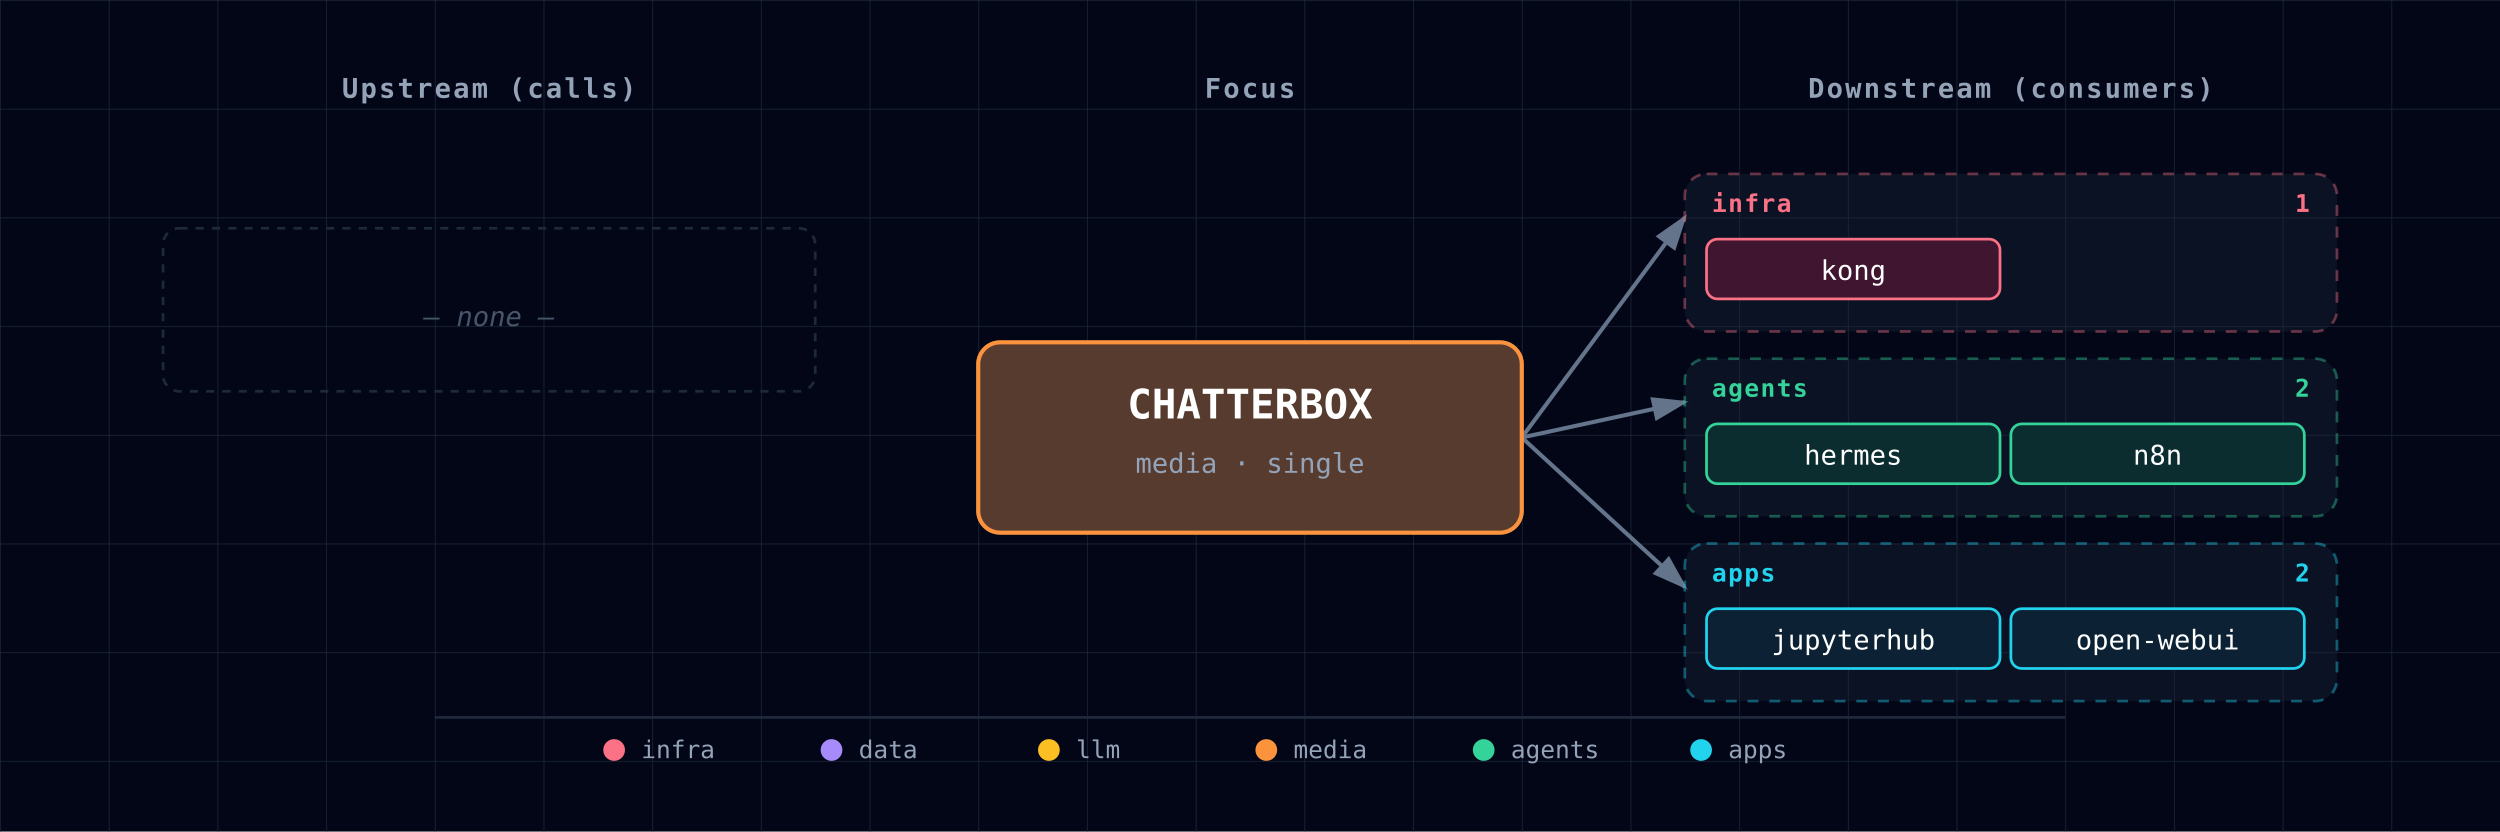
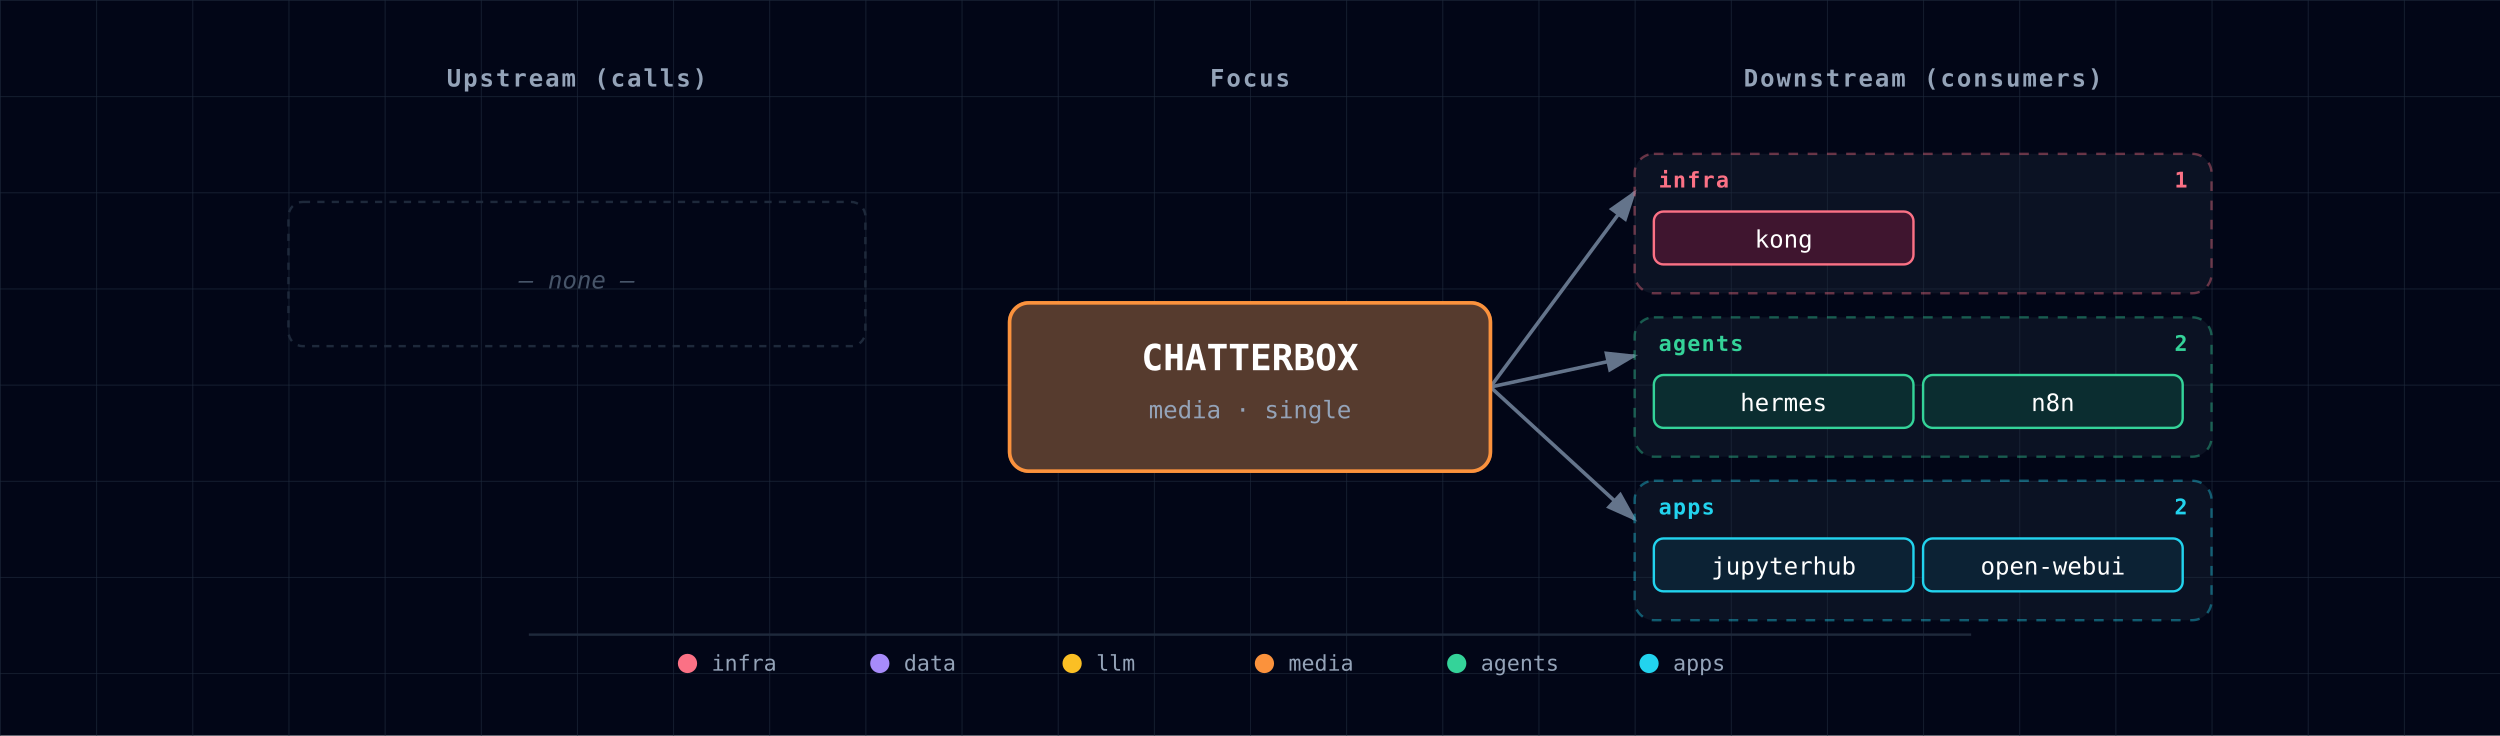
- <svg xmlns="http://www.w3.org/2000/svg" viewBox="0 0 920 306" font-family="'JetBrains Mono', 'Fira Code', Menlo, Consolas, monospace">
+ <svg xmlns="http://www.w3.org/2000/svg" viewBox="0 0 1040 306" font-family="'JetBrains Mono', 'Fira Code', Menlo, Consolas, monospace">
  <defs>
    <pattern id="grid" width="40" height="40" patternUnits="userSpaceOnUse">
      <path d="M 40 0 L 0 0 0 40" fill="none" stroke="#1e293b" stroke-width="0.5" />
    </pattern>
    <marker id="arrowhead" markerWidth="9" markerHeight="6" refX="8" refY="3" orient="auto">
      <polygon points="0 0, 9 3, 0 6" fill="#64748b" />
    </marker>
    <filter id="focus-glow" x="-50%" y="-50%" width="200%" height="200%">
      <feGaussianBlur in="SourceAlpha" stdDeviation="6" />
      <feFlood flood-color="#fb923c" flood-opacity="0.6" />
      <feComposite in2="SourceAlpha" operator="in" />
      <feMerge>
        <feMergeNode />
        <feMergeNode in="SourceGraphic" />
      </feMerge>
    </filter>
  </defs>
-   <rect width="920" height="306" fill="#020617" />
-   <rect width="920" height="306" fill="url(#grid)" />
-   <text x="180" y="36" fill="#94a3b8" font-size="10" font-weight="600" text-anchor="middle" letter-spacing="0.08em">Upstream (calls)</text>
-   <text x="460" y="36" fill="#94a3b8" font-size="10" font-weight="600" text-anchor="middle" letter-spacing="0.08em">Focus</text>
-   <text x="740" y="36" fill="#94a3b8" font-size="10" font-weight="600" text-anchor="middle" letter-spacing="0.08em">Downstream (consumers)</text>
-   <line x1="560" y1="161" x2="620" y2="80" stroke="#64748b" stroke-width="1.5" marker-end="url(#arrowhead)" />
-   <line x1="560" y1="161" x2="620" y2="148" stroke="#64748b" stroke-width="1.5" marker-end="url(#arrowhead)" />
-   <line x1="560" y1="161" x2="620" y2="216" stroke="#64748b" stroke-width="1.5" marker-end="url(#arrowhead)" />
+   <rect width="1040" height="306" fill="#020617" />
+   <rect width="1040" height="306" fill="url(#grid)" />
+   <text x="240" y="36" fill="#94a3b8" font-size="10" font-weight="600" text-anchor="middle" letter-spacing="0.08em">Upstream (calls)</text>
+   <text x="520" y="36" fill="#94a3b8" font-size="10" font-weight="600" text-anchor="middle" letter-spacing="0.08em">Focus</text>
+   <text x="800" y="36" fill="#94a3b8" font-size="10" font-weight="600" text-anchor="middle" letter-spacing="0.08em">Downstream (consumers)</text>
+   <line x1="620" y1="161" x2="680" y2="80" stroke="#64748b" stroke-width="1.5" marker-end="url(#arrowhead)" />
+   <line x1="620" y1="161" x2="680" y2="148" stroke="#64748b" stroke-width="1.5" marker-end="url(#arrowhead)" />
+   <line x1="620" y1="161" x2="680" y2="216" stroke="#64748b" stroke-width="1.5" marker-end="url(#arrowhead)" />
  <g>
-     <rect x="60" y="84" width="240" height="60" rx="6" fill="none" stroke="#1e293b" stroke-width="1" stroke-dasharray="3,3" />
-     <text x="180" y="120" fill="#475569" font-size="10" font-style="italic" text-anchor="middle">— none —</text>
+     <rect x="120" y="84" width="240" height="60" rx="6" fill="none" stroke="#1e293b" stroke-width="1" stroke-dasharray="3,3" />
+     <text x="240" y="120" fill="#475569" font-size="10" font-style="italic" text-anchor="middle">— none —</text>
  </g>
  <g>
    <g class="cluster">
-       <rect x="620" y="64" width="240" height="58" rx="8" fill="rgba(30,41,59,0.35)" stroke="#fb7185" stroke-width="1" stroke-dasharray="4,4" stroke-opacity="0.4" />
-       <text x="630" y="78" fill="#fb7185" font-size="9" font-weight="700" text-anchor="start" style="letter-spacing:0.06em;text-transform:uppercase;">infra</text>
-       <text x="850" y="78" fill="#fb7185" font-size="9" font-weight="600" text-anchor="end">1</text>
+       <rect x="680" y="64" width="240" height="58" rx="8" fill="rgba(30,41,59,0.35)" stroke="#fb7185" stroke-width="1" stroke-dasharray="4,4" stroke-opacity="0.4" />
+       <text x="690" y="78" fill="#fb7185" font-size="9" font-weight="700" text-anchor="start" style="letter-spacing:0.06em;text-transform:uppercase;">infra</text>
+       <text x="910" y="78" fill="#fb7185" font-size="9" font-weight="600" text-anchor="end">1</text>
    </g>
    <g>
-       <rect x="628" y="88" width="108" height="22" rx="4" fill="#0f172a" />
-       <rect x="628" y="88" width="108" height="22" rx="4" fill="rgba(136, 19, 55, 0.4)" stroke="#fb7185" stroke-width="1" />
-       <text x="682" y="103" fill="white" font-size="10" text-anchor="middle">kong</text>
+       <rect x="688" y="88" width="108" height="22" rx="4" fill="#0f172a" />
+       <rect x="688" y="88" width="108" height="22" rx="4" fill="rgba(136, 19, 55, 0.4)" stroke="#fb7185" stroke-width="1" />
+       <text x="742" y="103" fill="white" font-size="10" text-anchor="middle">kong</text>
    </g>
    <g class="cluster">
-       <rect x="620" y="132" width="240" height="58" rx="8" fill="rgba(30,41,59,0.35)" stroke="#34d399" stroke-width="1" stroke-dasharray="4,4" stroke-opacity="0.4" />
-       <text x="630" y="146" fill="#34d399" font-size="9" font-weight="700" text-anchor="start" style="letter-spacing:0.06em;text-transform:uppercase;">agents</text>
-       <text x="850" y="146" fill="#34d399" font-size="9" font-weight="600" text-anchor="end">2</text>
+       <rect x="680" y="132" width="240" height="58" rx="8" fill="rgba(30,41,59,0.35)" stroke="#34d399" stroke-width="1" stroke-dasharray="4,4" stroke-opacity="0.4" />
+       <text x="690" y="146" fill="#34d399" font-size="9" font-weight="700" text-anchor="start" style="letter-spacing:0.06em;text-transform:uppercase;">agents</text>
+       <text x="910" y="146" fill="#34d399" font-size="9" font-weight="600" text-anchor="end">2</text>
    </g>
    <g>
-       <rect x="628" y="156" width="108" height="22" rx="4" fill="#0f172a" />
-       <rect x="628" y="156" width="108" height="22" rx="4" fill="rgba(6, 78, 59, 0.4)" stroke="#34d399" stroke-width="1" />
-       <text x="682" y="171" fill="white" font-size="10" text-anchor="middle">hermes</text>
+       <rect x="688" y="156" width="108" height="22" rx="4" fill="#0f172a" />
+       <rect x="688" y="156" width="108" height="22" rx="4" fill="rgba(6, 78, 59, 0.4)" stroke="#34d399" stroke-width="1" />
+       <text x="742" y="171" fill="white" font-size="10" text-anchor="middle">hermes</text>
    </g>
    <g>
-       <rect x="740" y="156" width="108" height="22" rx="4" fill="#0f172a" />
-       <rect x="740" y="156" width="108" height="22" rx="4" fill="rgba(6, 78, 59, 0.4)" stroke="#34d399" stroke-width="1" />
-       <text x="794" y="171" fill="white" font-size="10" text-anchor="middle">n8n</text>
+       <rect x="800" y="156" width="108" height="22" rx="4" fill="#0f172a" />
+       <rect x="800" y="156" width="108" height="22" rx="4" fill="rgba(6, 78, 59, 0.4)" stroke="#34d399" stroke-width="1" />
+       <text x="854" y="171" fill="white" font-size="10" text-anchor="middle">n8n</text>
    </g>
    <g class="cluster">
-       <rect x="620" y="200" width="240" height="58" rx="8" fill="rgba(30,41,59,0.35)" stroke="#22d3ee" stroke-width="1" stroke-dasharray="4,4" stroke-opacity="0.4" />
-       <text x="630" y="214" fill="#22d3ee" font-size="9" font-weight="700" text-anchor="start" style="letter-spacing:0.06em;text-transform:uppercase;">apps</text>
-       <text x="850" y="214" fill="#22d3ee" font-size="9" font-weight="600" text-anchor="end">2</text>
+       <rect x="680" y="200" width="240" height="58" rx="8" fill="rgba(30,41,59,0.35)" stroke="#22d3ee" stroke-width="1" stroke-dasharray="4,4" stroke-opacity="0.4" />
+       <text x="690" y="214" fill="#22d3ee" font-size="9" font-weight="700" text-anchor="start" style="letter-spacing:0.06em;text-transform:uppercase;">apps</text>
+       <text x="910" y="214" fill="#22d3ee" font-size="9" font-weight="600" text-anchor="end">2</text>
    </g>
    <g>
-       <rect x="628" y="224" width="108" height="22" rx="4" fill="#0f172a" />
-       <rect x="628" y="224" width="108" height="22" rx="4" fill="rgba(8, 51, 68, 0.4)" stroke="#22d3ee" stroke-width="1" />
-       <text x="682" y="239" fill="white" font-size="10" text-anchor="middle">jupyterhub</text>
+       <rect x="688" y="224" width="108" height="22" rx="4" fill="#0f172a" />
+       <rect x="688" y="224" width="108" height="22" rx="4" fill="rgba(8, 51, 68, 0.4)" stroke="#22d3ee" stroke-width="1" />
+       <text x="742" y="239" fill="white" font-size="10" text-anchor="middle">jupyterhub</text>
    </g>
    <g>
-       <rect x="740" y="224" width="108" height="22" rx="4" fill="#0f172a" />
-       <rect x="740" y="224" width="108" height="22" rx="4" fill="rgba(8, 51, 68, 0.4)" stroke="#22d3ee" stroke-width="1" />
-       <text x="794" y="239" fill="white" font-size="10" text-anchor="middle">open-webui</text>
+       <rect x="800" y="224" width="108" height="22" rx="4" fill="#0f172a" />
+       <rect x="800" y="224" width="108" height="22" rx="4" fill="rgba(8, 51, 68, 0.4)" stroke="#22d3ee" stroke-width="1" />
+       <text x="854" y="239" fill="white" font-size="10" text-anchor="middle">open-webui</text>
    </g>
  </g>
  <g class="focus" filter="url(#focus-glow)">
-     <rect x="360" y="126" width="200" height="70" rx="8" fill="#0f172a" />
-     <rect x="360" y="126" width="200" height="70" rx="8" fill="rgba(251, 146, 60, 0.3)" stroke="#fb923c" stroke-width="1.5" />
-     <text x="460" y="154" fill="white" font-size="15" font-weight="700" text-anchor="middle">CHATTERBOX</text>
-     <text x="460" y="174" fill="#94a3b8" font-size="10" text-anchor="middle">media · single</text>
+     <rect x="420" y="126" width="200" height="70" rx="8" fill="#0f172a" />
+     <rect x="420" y="126" width="200" height="70" rx="8" fill="rgba(251, 146, 60, 0.3)" stroke="#fb923c" stroke-width="1.5" />
+     <text x="520" y="154" fill="white" font-size="15" font-weight="700" text-anchor="middle">CHATTERBOX</text>
+     <text x="520" y="174" fill="#94a3b8" font-size="10" text-anchor="middle">media · single</text>
  </g>
  <g class="legend">
-     <line x1="160" y1="264" x2="760" y2="264" stroke="#1e293b" stroke-width="1" />
-     <circle cx="226" cy="276" r="4" fill="#fb7185" />
-     <text x="236" y="279" fill="#94a3b8" font-size="9" font-weight="400" text-anchor="start">infra</text>
-     <circle cx="306" cy="276" r="4" fill="#a78bfa" />
-     <text x="316" y="279" fill="#94a3b8" font-size="9" font-weight="400" text-anchor="start">data</text>
-     <circle cx="386" cy="276" r="4" fill="#fbbf24" />
-     <text x="396" y="279" fill="#94a3b8" font-size="9" font-weight="400" text-anchor="start">llm</text>
-     <circle cx="466" cy="276" r="4" fill="#fb923c" />
-     <text x="476" y="279" fill="#94a3b8" font-size="9" font-weight="400" text-anchor="start">media</text>
-     <circle cx="546" cy="276" r="4" fill="#34d399" />
-     <text x="556" y="279" fill="#94a3b8" font-size="9" font-weight="400" text-anchor="start">agents</text>
-     <circle cx="626" cy="276" r="4" fill="#22d3ee" />
-     <text x="636" y="279" fill="#94a3b8" font-size="9" font-weight="400" text-anchor="start">apps</text>
+     <line x1="220" y1="264" x2="820" y2="264" stroke="#1e293b" stroke-width="1" />
+     <circle cx="286" cy="276" r="4" fill="#fb7185" />
+     <text x="296" y="279" fill="#94a3b8" font-size="9" font-weight="400" text-anchor="start">infra</text>
+     <circle cx="366" cy="276" r="4" fill="#a78bfa" />
+     <text x="376" y="279" fill="#94a3b8" font-size="9" font-weight="400" text-anchor="start">data</text>
+     <circle cx="446" cy="276" r="4" fill="#fbbf24" />
+     <text x="456" y="279" fill="#94a3b8" font-size="9" font-weight="400" text-anchor="start">llm</text>
+     <circle cx="526" cy="276" r="4" fill="#fb923c" />
+     <text x="536" y="279" fill="#94a3b8" font-size="9" font-weight="400" text-anchor="start">media</text>
+     <circle cx="606" cy="276" r="4" fill="#34d399" />
+     <text x="616" y="279" fill="#94a3b8" font-size="9" font-weight="400" text-anchor="start">agents</text>
+     <circle cx="686" cy="276" r="4" fill="#22d3ee" />
+     <text x="696" y="279" fill="#94a3b8" font-size="9" font-weight="400" text-anchor="start">apps</text>
  </g>
</svg>
